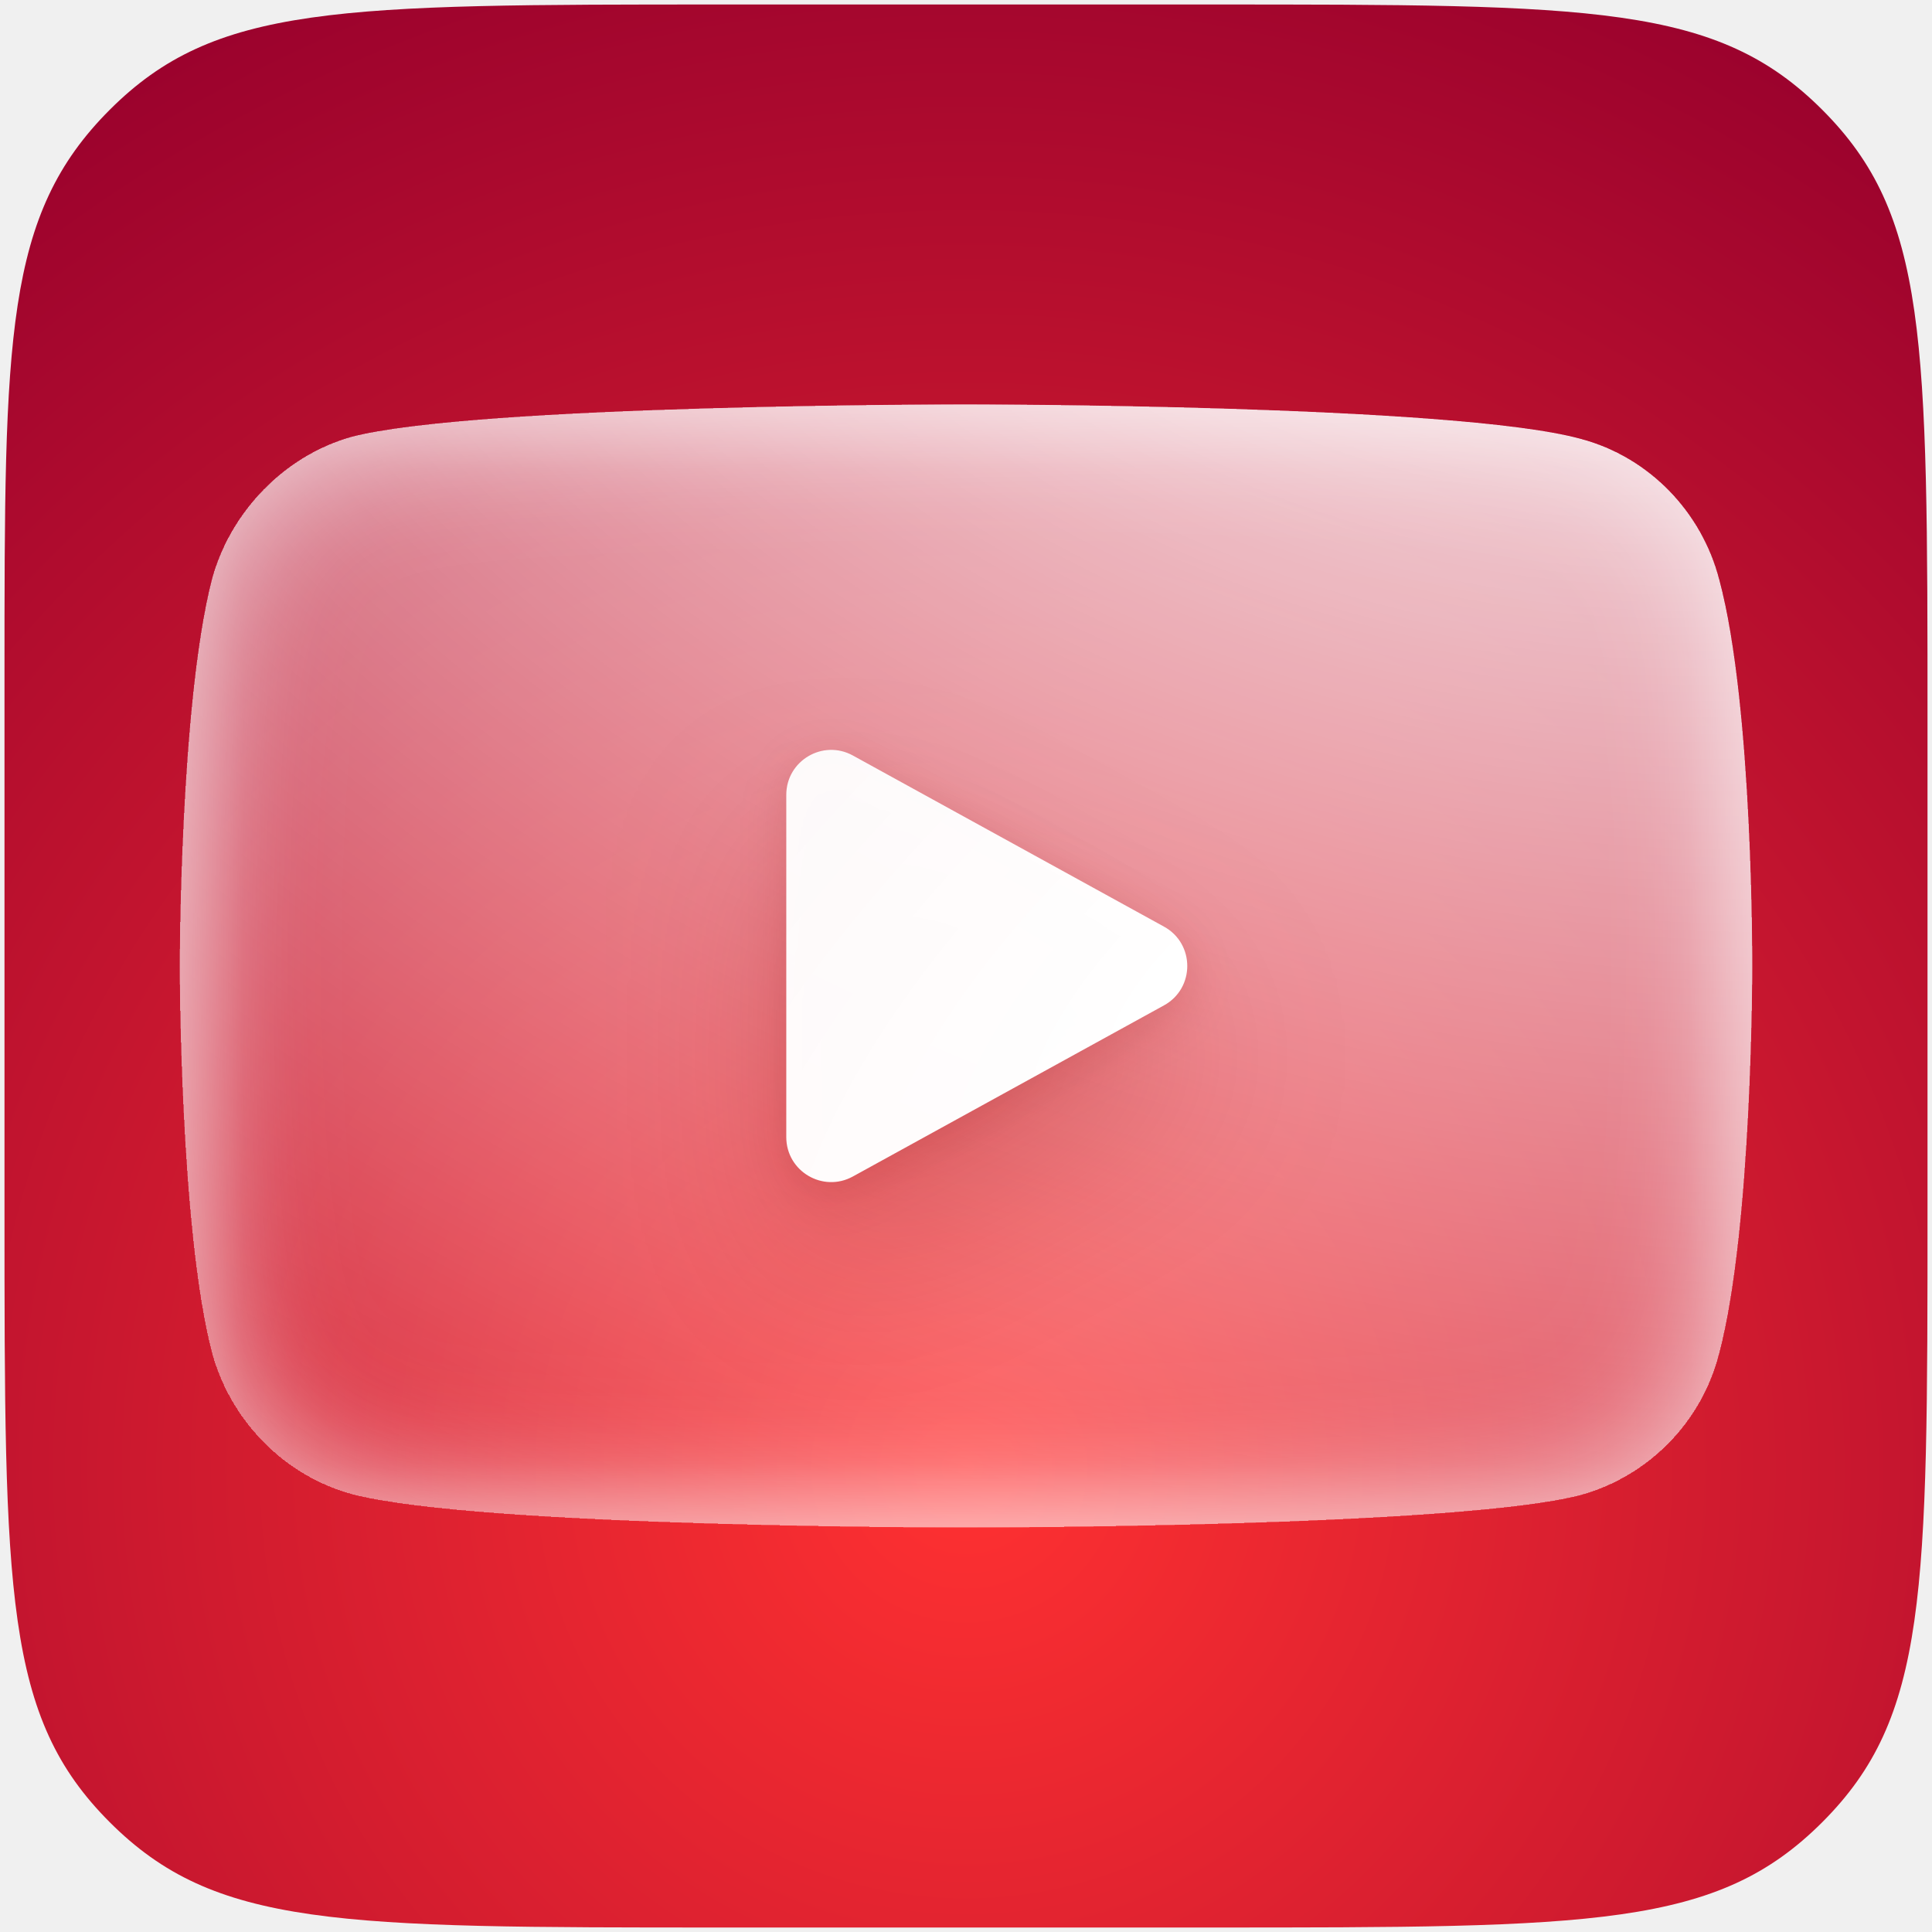
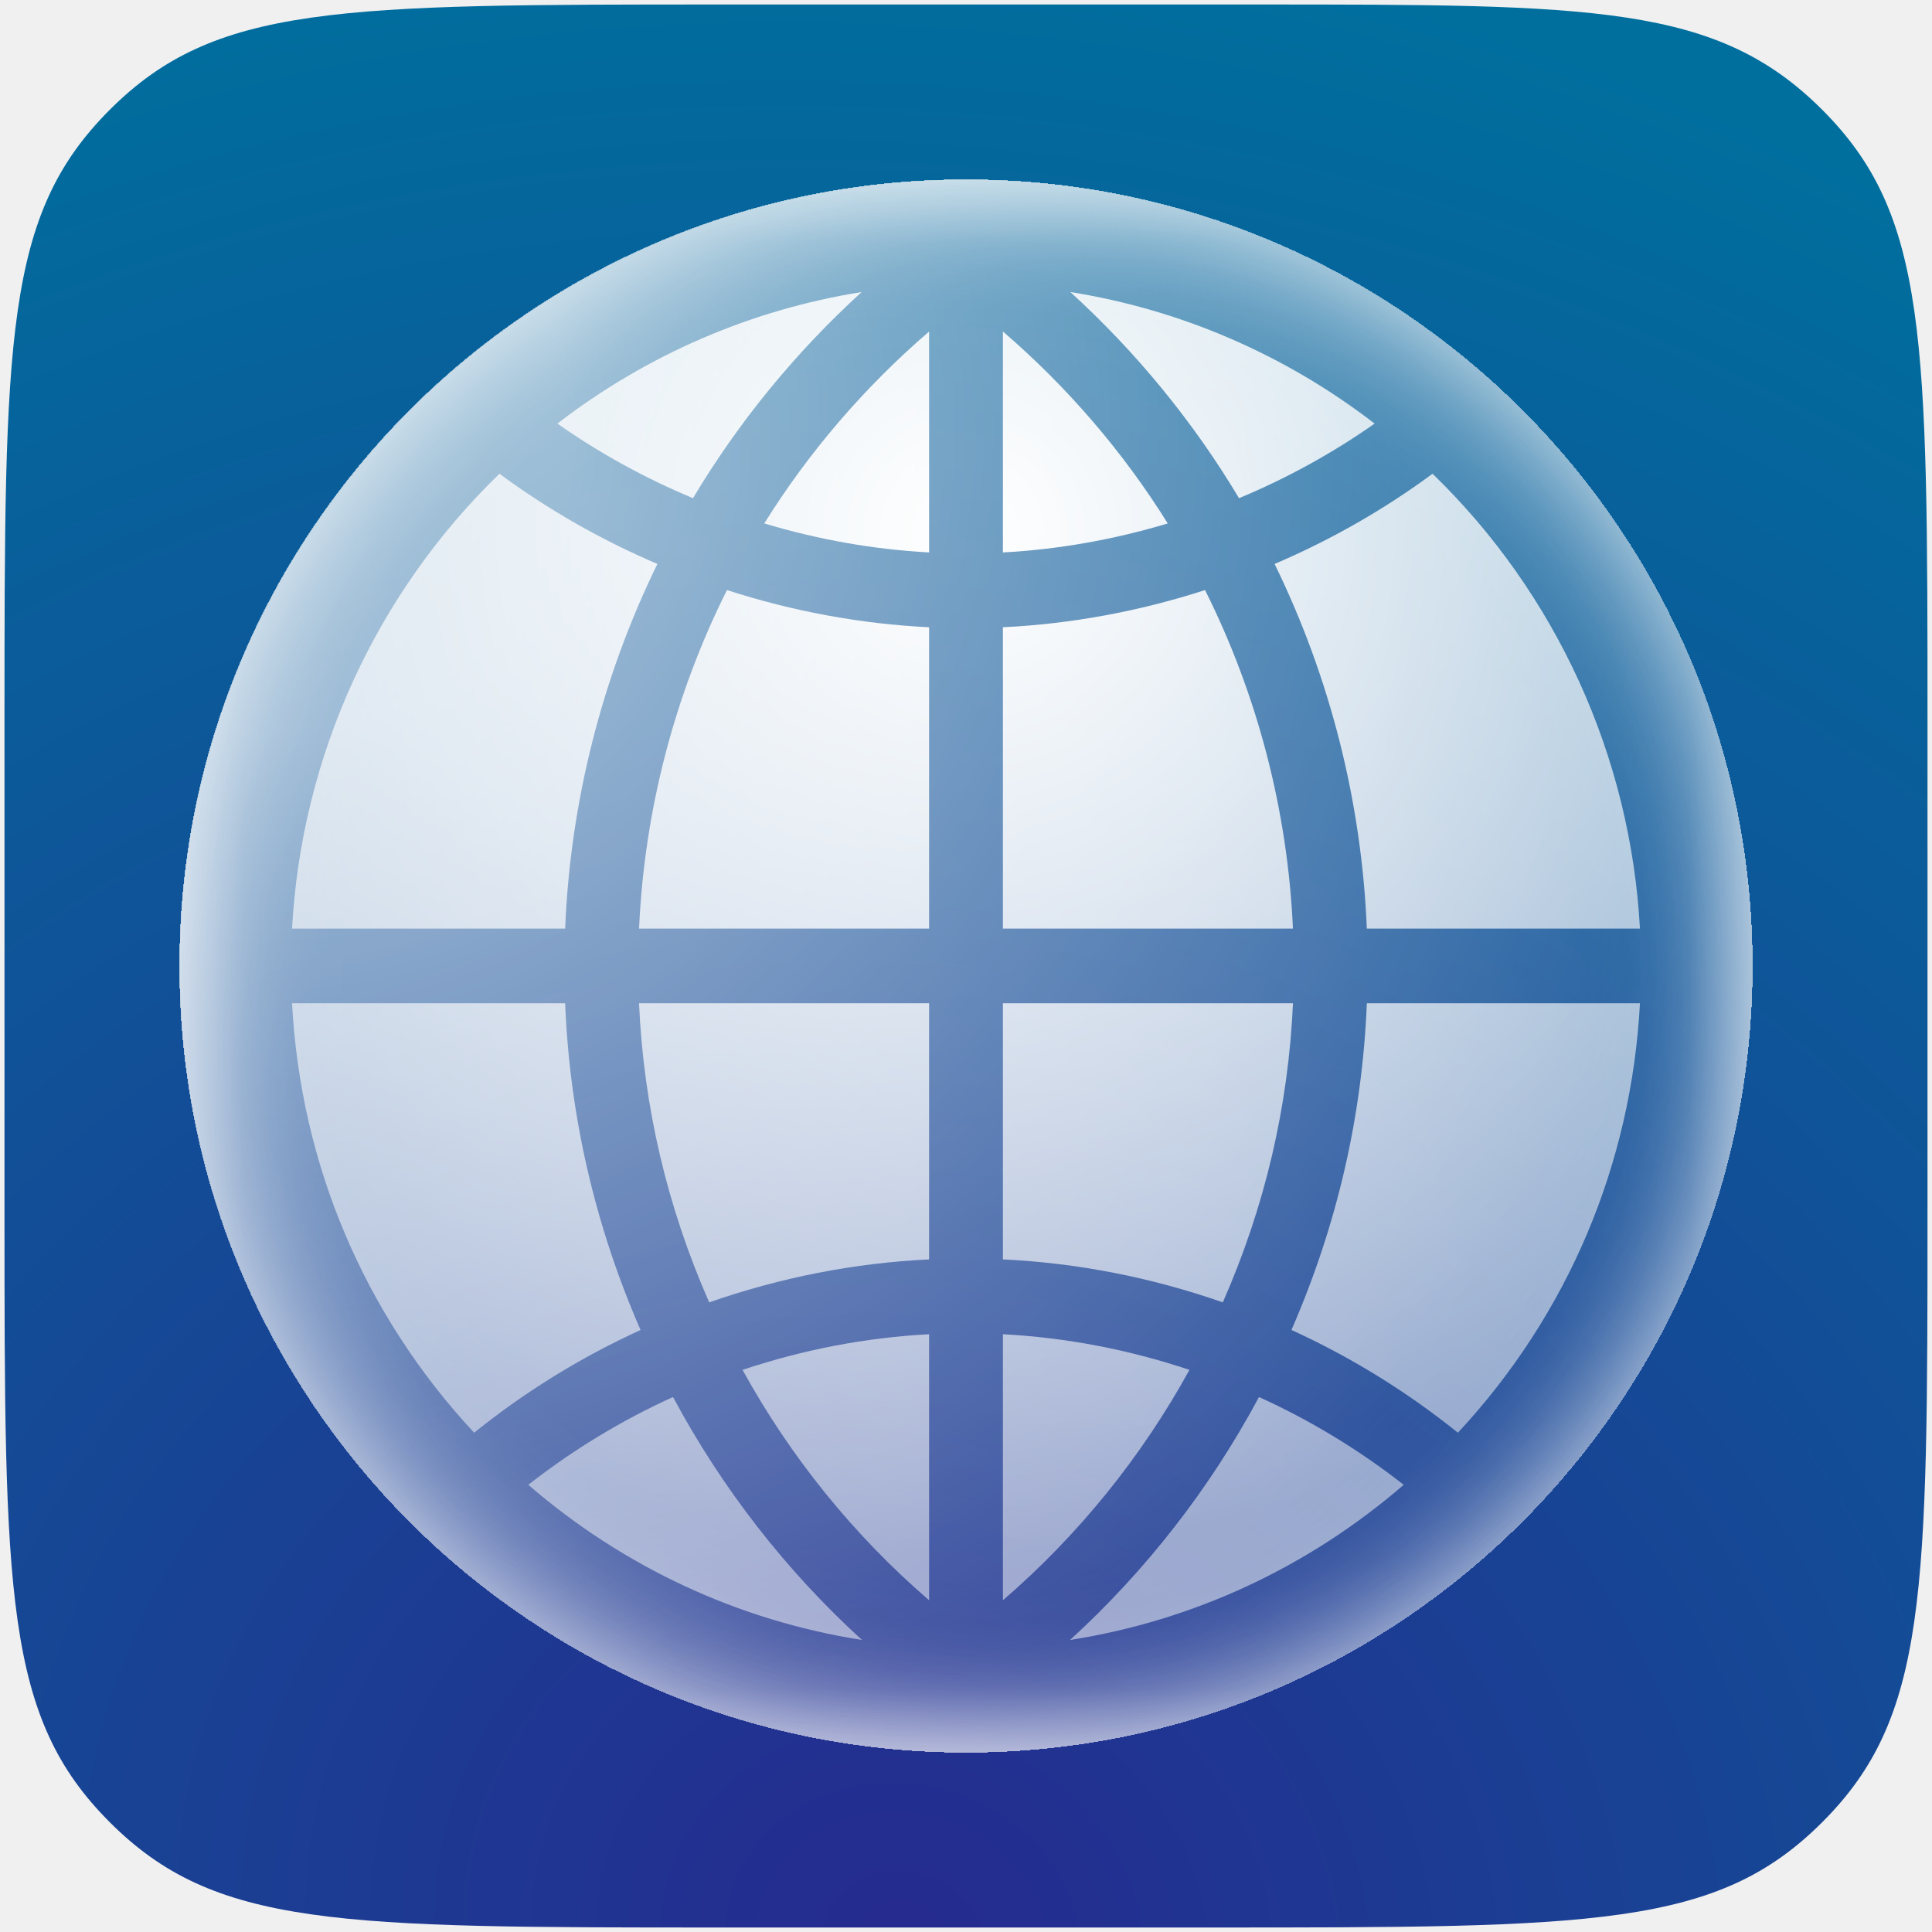
- <svg xmlns="http://www.w3.org/2000/svg" width="86" height="86" viewBox="0 0 86 86" fill="none">
-   <path d="M0.2 30.085C0.2 15 0.2 9.573 4.886 4.886C9.573 0.2 15 0.2 32.2 0.2H53.8C71 0.2 76.427 0.2 81.114 4.886C85.8 9.573 85.8 15 85.8 32.2V53.8C85.8 71 85.8 76.427 81.114 81.114C76.427 85.8 71 85.8 53.8 85.8H32.2C15 85.8 9.573 85.8 4.886 81.114C0.2 76.427 0.2 71 0.2 53.8V30.085Z" fill="url(#paint0_radial)" />
-   <path d="M42.978 18C42.978 18 21.1 18 15.609 19.456C12.669 20.295 10.248 22.766 9.427 25.811C8 31.415 8 43.022 8 43.022C8 43.022 8 54.673 9.427 60.189C10.248 63.234 12.626 65.661 15.609 66.499C21.144 68 42.978 68 42.978 68C42.978 68 64.9 68 70.391 66.544C73.374 65.705 75.751 63.322 76.53 60.233C78 54.673 78 43.066 78 43.066C78 43.066 78.043 31.415 76.53 25.811C75.751 22.766 73.374 20.339 70.391 19.545C64.9 18 42.978 18 42.978 18Z" fill="url(#paint1_radial)" />
-   <g filter="url(#filter0_i)">
-     <path d="M42.978 18C42.978 18 21.1 18 15.609 19.456C12.669 20.295 10.248 22.766 9.427 25.811C8 31.415 8 43.022 8 43.022C8 43.022 8 54.673 9.427 60.189C10.248 63.234 12.626 65.661 15.609 66.499C21.144 68 42.978 68 42.978 68C42.978 68 64.9 68 70.391 66.544C73.374 65.705 75.751 63.322 76.53 60.233C78 54.673 78 43.066 78 43.066C78 43.066 78.043 31.415 76.53 25.811C75.751 22.766 73.374 20.339 70.391 19.545C64.9 18 42.978 18 42.978 18Z" fill="white" fill-opacity="0.01" />
-   </g>
-   <g filter="url(#filter1_dd)">
-     <path d="M51.814 41.248C53.195 42.007 53.195 43.993 51.814 44.752L37.964 52.37C36.631 53.103 35 52.139 35 50.617L35 35.383C35 33.861 36.631 32.897 37.964 33.63L51.814 41.248Z" fill="url(#paint2_radial)" />
+ <svg xmlns="http://www.w3.org/2000/svg" width="1024" height="1024" viewBox="0 0 1024 1024" fill="none">
+   <g clip-path="url(#clip0_78_657)">
+     <path d="M665.777 2.382C845.393 2.382 910.017 2.382 965.817 58.181C1021.62 113.981 1021.62 178.605 1021.62 383.405L1021.62 640.596C1021.62 845.395 1021.62 910.02 965.817 965.819C910.017 1021.62 845.393 1021.62 640.593 1021.62L383.402 1021.62C178.602 1021.62 113.978 1021.62 58.179 965.819C2.379 910.02 2.379 845.395 2.379 640.595L2.379 383.404C2.379 178.605 2.379 113.981 58.179 58.181C113.978 2.382 178.602 2.382 383.402 2.382L665.777 2.382Z" fill="url(#paint0_radial_78_657)" />
+     <g filter="url(#filter0_i_78_657)">
+       <circle cx="512" cy="512" r="416.744" fill="url(#paint1_radial_78_657)" />
+     </g>
+     <path d="M724.462 531.75C722.041 591.529 708.633 649.606 684.494 704.915C716.021 719.32 745.584 737.537 772.711 759.366C830.944 696.815 864.684 617.175 869.21 531.75H724.462Z" fill="url(#paint2_radial_78_657)" />
+     <path d="M630.438 726.062C598.192 715.292 565.083 708.943 531.572 707.172V848.166C571.37 813.861 604.959 772.382 630.438 726.062Z" fill="url(#paint3_radial_78_657)" />
+     <path d="M567.16 869.209C632.417 858.994 693.444 830.675 743.993 786.974C720.281 768.443 694.618 752.836 667.287 740.457C641.392 788.814 607.41 832.456 567.16 869.209Z" fill="url(#paint4_radial_78_657)" />
+     <path d="M728.576 224.515C681.273 188.036 625.781 164.083 567.32 154.791C602.282 186.653 632.572 223.632 656.702 264.04C682.175 253.457 706.207 240.195 728.576 224.515Z" fill="url(#paint5_radial_78_657)" />
+     <path d="M531.572 531.75V667.509C571.142 669.398 610.199 677.047 648.115 690.28C670.411 639.631 682.878 586.461 685.299 531.75H531.572Z" fill="url(#paint6_radial_78_657)" />
+     <path d="M531.572 492.171H685.284C682.49 429.806 666.573 368.443 638.694 312.751C603.528 324.104 567.635 330.703 531.572 332.459V492.171Z" fill="url(#paint7_radial_78_657)" />
+     <path d="M869.21 492.171C864.227 400.918 824.919 314.728 759.283 251.088C733.412 270.193 705.349 286.173 675.568 298.91C704.98 359.062 721.702 425.106 724.452 492.171H869.21Z" fill="url(#paint8_radial_78_657)" />
+     <path d="M531.572 175.716V292.801C560.921 291.221 590.159 286.055 618.935 277.43C595.281 239.484 565.646 205.017 531.572 175.716Z" fill="url(#paint9_radial_78_657)" />
+     <path d="M339.512 704.915C315.363 649.606 301.96 591.529 299.539 531.75H154.796C159.318 617.16 193.057 696.8 251.299 759.366C278.408 737.542 307.97 719.325 339.512 704.915Z" fill="url(#paint10_radial_78_657)" />
+     <path d="M299.548 492.171C302.299 425.106 319.016 359.062 348.433 298.91C318.647 286.173 290.588 270.193 264.717 251.088C199.082 314.728 159.768 400.918 154.791 492.171H299.548Z" fill="url(#paint11_radial_78_657)" />
+     <path d="M405.07 277.43C433.846 286.055 463.094 291.221 492.443 292.801V175.716C458.378 205.007 428.738 239.479 405.07 277.43Z" fill="url(#paint12_radial_78_657)" />
+     <path d="M492.443 848.176V707.172C458.922 708.943 425.813 715.292 393.563 726.062C419.041 772.392 452.635 813.871 492.443 848.176Z" fill="url(#paint13_radial_78_657)" />
+     <path d="M492.443 531.75H338.702C341.123 586.461 353.59 639.631 375.886 690.28C413.802 677.047 452.863 669.398 492.443 667.509V531.75Z" fill="url(#paint14_radial_78_657)" />
+     <path d="M280.013 786.974C330.562 830.675 391.584 858.994 456.846 869.209C416.592 832.461 382.614 788.819 356.714 740.457C329.378 752.845 303.716 768.448 280.013 786.974Z" fill="url(#paint15_radial_78_657)" />
+     <path d="M492.443 332.459C456.37 330.703 420.472 324.104 385.306 312.751C357.422 368.443 341.51 429.806 338.716 492.171H492.443V332.459Z" fill="url(#paint16_radial_78_657)" />
+     <path d="M456.691 154.791C398.225 164.083 342.733 188.036 295.43 224.515C317.794 240.195 341.826 253.457 367.299 264.04C391.443 223.622 421.738 186.643 456.691 154.791Z" fill="url(#paint17_radial_78_657)" />
  </g>
  <defs>
-     <filter id="filter0_i" x="8" y="18" width="70" height="50" filterUnits="userSpaceOnUse" color-interpolation-filters="sRGB">
+     <filter id="filter0_i_78_657" x="95.256" y="95.256" width="833.488" height="833.488" filterUnits="userSpaceOnUse" color-interpolation-filters="sRGB">
      <feFlood flood-opacity="0" result="BackgroundImageFix" />
      <feBlend mode="normal" in="SourceGraphic" in2="BackgroundImageFix" result="shape" />
      <feColorMatrix in="SourceAlpha" type="matrix" values="0 0 0 0 0 0 0 0 0 0 0 0 0 0 0 0 0 0 127 0" result="hardAlpha" />
      <feOffset />
-       <feGaussianBlur stdDeviation="3" />
+       <feGaussianBlur stdDeviation="35.721" />
      <feComposite in2="hardAlpha" operator="arithmetic" k2="-1" k3="1" />
-       <feColorMatrix type="matrix" values="0 0 0 0 1 0 0 0 0 1 0 0 0 0 1 0 0 0 0.7 0" />
-       <feBlend mode="normal" in2="shape" result="effect1_innerShadow" />
+       <feColorMatrix type="matrix" values="0 0 0 0 1 0 0 0 0 1 0 0 0 0 1 0 0 0 0.9 0" />
+       <feBlend mode="normal" in2="shape" result="effect1_innerShadow_78_657" />
    </filter>
-     <filter id="filter1_dd" x="27" y="29.38" width="33.85" height="35.241" filterUnits="userSpaceOnUse" color-interpolation-filters="sRGB">
-       <feFlood flood-opacity="0" result="BackgroundImageFix" />
-       <feColorMatrix in="SourceAlpha" type="matrix" values="0 0 0 0 0 0 0 0 0 0 0 0 0 0 0 0 0 0 127 0" result="hardAlpha" />
-       <feOffset dy="4" />
-       <feGaussianBlur stdDeviation="4" />
-       <feColorMatrix type="matrix" values="0 0 0 0 0.492 0 0 0 0 0 0 0 0 0 1.75834e-07 0 0 0 0.2 0" />
-       <feBlend mode="normal" in2="BackgroundImageFix" result="effect1_dropShadow" />
-       <feColorMatrix in="SourceAlpha" type="matrix" values="0 0 0 0 0 0 0 0 0 0 0 0 0 0 0 0 0 0 127 0" result="hardAlpha" />
-       <feOffset dy="0.5" />
-       <feGaussianBlur stdDeviation="1" />
-       <feColorMatrix type="matrix" values="0 0 0 0 0.575 0 0 0 0 0 0 0 0 0 2.05636e-07 0 0 0 0.15 0" />
-       <feBlend mode="normal" in2="effect1_dropShadow" result="effect2_dropShadow" />
-       <feBlend mode="normal" in="SourceGraphic" in2="effect2_dropShadow" result="shape" />
-     </filter>
-     <radialGradient id="paint0_radial" cx="0" cy="0" r="1" gradientUnits="userSpaceOnUse" gradientTransform="translate(43 65) rotate(-90) scale(74)">
-       <stop stop-color="#FF3131" />
-       <stop offset="1" stop-color="#97002D" />
+     <radialGradient id="paint0_radial_78_657" cx="0" cy="0" r="1" gradientUnits="userSpaceOnUse" gradientTransform="translate(464.369 1024) rotate(-85.3937) scale(1260.26 1444.74)">
+       <stop stop-color="#262A8F" />
+       <stop offset="0.839" stop-color="#006F9E" />
    </radialGradient>
-     <radialGradient id="paint1_radial" cx="0" cy="0" r="1" gradientUnits="userSpaceOnUse" gradientTransform="translate(66.5 -0.5) rotate(105.283) scale(89.153 124.814)">
+     <radialGradient id="paint1_radial_78_657" cx="0" cy="0" r="1" gradientUnits="userSpaceOnUse" gradientTransform="translate(142.884 226.233) rotate(39.1933) scale(998.626)">
+       <stop offset="0.158" stop-color="white" stop-opacity="0.59" />
+       <stop offset="0.923" stop-color="white" stop-opacity="0.01" />
+     </radialGradient>
+     <radialGradient id="paint2_radial_78_657" cx="0" cy="0" r="1" gradientUnits="userSpaceOnUse" gradientTransform="translate(512 281.302) rotate(90) scale(543.256 551.879)">
      <stop stop-color="white" />
-       <stop offset="1" stop-color="white" stop-opacity="0" />
+       <stop offset="1" stop-color="white" stop-opacity="0.5" />
    </radialGradient>
-     <radialGradient id="paint2_radial" cx="0" cy="0" r="1" gradientUnits="userSpaceOnUse" gradientTransform="translate(54.7557 43.1648) rotate(-133.486) scale(117.461 286.982)">
+     <radialGradient id="paint3_radial_78_657" cx="0" cy="0" r="1" gradientUnits="userSpaceOnUse" gradientTransform="translate(512 281.302) rotate(90) scale(543.256 551.879)">
      <stop stop-color="white" />
-       <stop offset="1" stop-color="white" stop-opacity="0.75" />
+       <stop offset="1" stop-color="white" stop-opacity="0.5" />
    </radialGradient>
+     <radialGradient id="paint4_radial_78_657" cx="0" cy="0" r="1" gradientUnits="userSpaceOnUse" gradientTransform="translate(512 281.302) rotate(90) scale(543.256 551.879)">
+       <stop stop-color="white" />
+       <stop offset="1" stop-color="white" stop-opacity="0.5" />
+     </radialGradient>
+     <radialGradient id="paint5_radial_78_657" cx="0" cy="0" r="1" gradientUnits="userSpaceOnUse" gradientTransform="translate(512 281.302) rotate(90) scale(543.256 551.879)">
+       <stop stop-color="white" />
+       <stop offset="1" stop-color="white" stop-opacity="0.5" />
+     </radialGradient>
+     <radialGradient id="paint6_radial_78_657" cx="0" cy="0" r="1" gradientUnits="userSpaceOnUse" gradientTransform="translate(512 281.302) rotate(90) scale(543.256 551.879)">
+       <stop stop-color="white" />
+       <stop offset="1" stop-color="white" stop-opacity="0.5" />
+     </radialGradient>
+     <radialGradient id="paint7_radial_78_657" cx="0" cy="0" r="1" gradientUnits="userSpaceOnUse" gradientTransform="translate(512 281.302) rotate(90) scale(543.256 551.879)">
+       <stop stop-color="white" />
+       <stop offset="1" stop-color="white" stop-opacity="0.5" />
+     </radialGradient>
+     <radialGradient id="paint8_radial_78_657" cx="0" cy="0" r="1" gradientUnits="userSpaceOnUse" gradientTransform="translate(512 281.302) rotate(90) scale(543.256 551.879)">
+       <stop stop-color="white" />
+       <stop offset="1" stop-color="white" stop-opacity="0.5" />
+     </radialGradient>
+     <radialGradient id="paint9_radial_78_657" cx="0" cy="0" r="1" gradientUnits="userSpaceOnUse" gradientTransform="translate(512 281.302) rotate(90) scale(543.256 551.879)">
+       <stop stop-color="white" />
+       <stop offset="1" stop-color="white" stop-opacity="0.5" />
+     </radialGradient>
+     <radialGradient id="paint10_radial_78_657" cx="0" cy="0" r="1" gradientUnits="userSpaceOnUse" gradientTransform="translate(512 281.302) rotate(90) scale(543.256 551.879)">
+       <stop stop-color="white" />
+       <stop offset="1" stop-color="white" stop-opacity="0.5" />
+     </radialGradient>
+     <radialGradient id="paint11_radial_78_657" cx="0" cy="0" r="1" gradientUnits="userSpaceOnUse" gradientTransform="translate(512 281.302) rotate(90) scale(543.256 551.879)">
+       <stop stop-color="white" />
+       <stop offset="1" stop-color="white" stop-opacity="0.5" />
+     </radialGradient>
+     <radialGradient id="paint12_radial_78_657" cx="0" cy="0" r="1" gradientUnits="userSpaceOnUse" gradientTransform="translate(512 281.302) rotate(90) scale(543.256 551.879)">
+       <stop stop-color="white" />
+       <stop offset="1" stop-color="white" stop-opacity="0.5" />
+     </radialGradient>
+     <radialGradient id="paint13_radial_78_657" cx="0" cy="0" r="1" gradientUnits="userSpaceOnUse" gradientTransform="translate(512 281.302) rotate(90) scale(543.256 551.879)">
+       <stop stop-color="white" />
+       <stop offset="1" stop-color="white" stop-opacity="0.5" />
+     </radialGradient>
+     <radialGradient id="paint14_radial_78_657" cx="0" cy="0" r="1" gradientUnits="userSpaceOnUse" gradientTransform="translate(512 281.302) rotate(90) scale(543.256 551.879)">
+       <stop stop-color="white" />
+       <stop offset="1" stop-color="white" stop-opacity="0.5" />
+     </radialGradient>
+     <radialGradient id="paint15_radial_78_657" cx="0" cy="0" r="1" gradientUnits="userSpaceOnUse" gradientTransform="translate(512 281.302) rotate(90) scale(543.256 551.879)">
+       <stop stop-color="white" />
+       <stop offset="1" stop-color="white" stop-opacity="0.5" />
+     </radialGradient>
+     <radialGradient id="paint16_radial_78_657" cx="0" cy="0" r="1" gradientUnits="userSpaceOnUse" gradientTransform="translate(512 281.302) rotate(90) scale(543.256 551.879)">
+       <stop stop-color="white" />
+       <stop offset="1" stop-color="white" stop-opacity="0.5" />
+     </radialGradient>
+     <radialGradient id="paint17_radial_78_657" cx="0" cy="0" r="1" gradientUnits="userSpaceOnUse" gradientTransform="translate(512 281.302) rotate(90) scale(543.256 551.879)">
+       <stop stop-color="white" />
+       <stop offset="1" stop-color="white" stop-opacity="0.5" />
+     </radialGradient>
+     <clipPath id="clip0_78_657">
+       <rect width="1024" height="1024" fill="white" />
+     </clipPath>
  </defs>
</svg>
